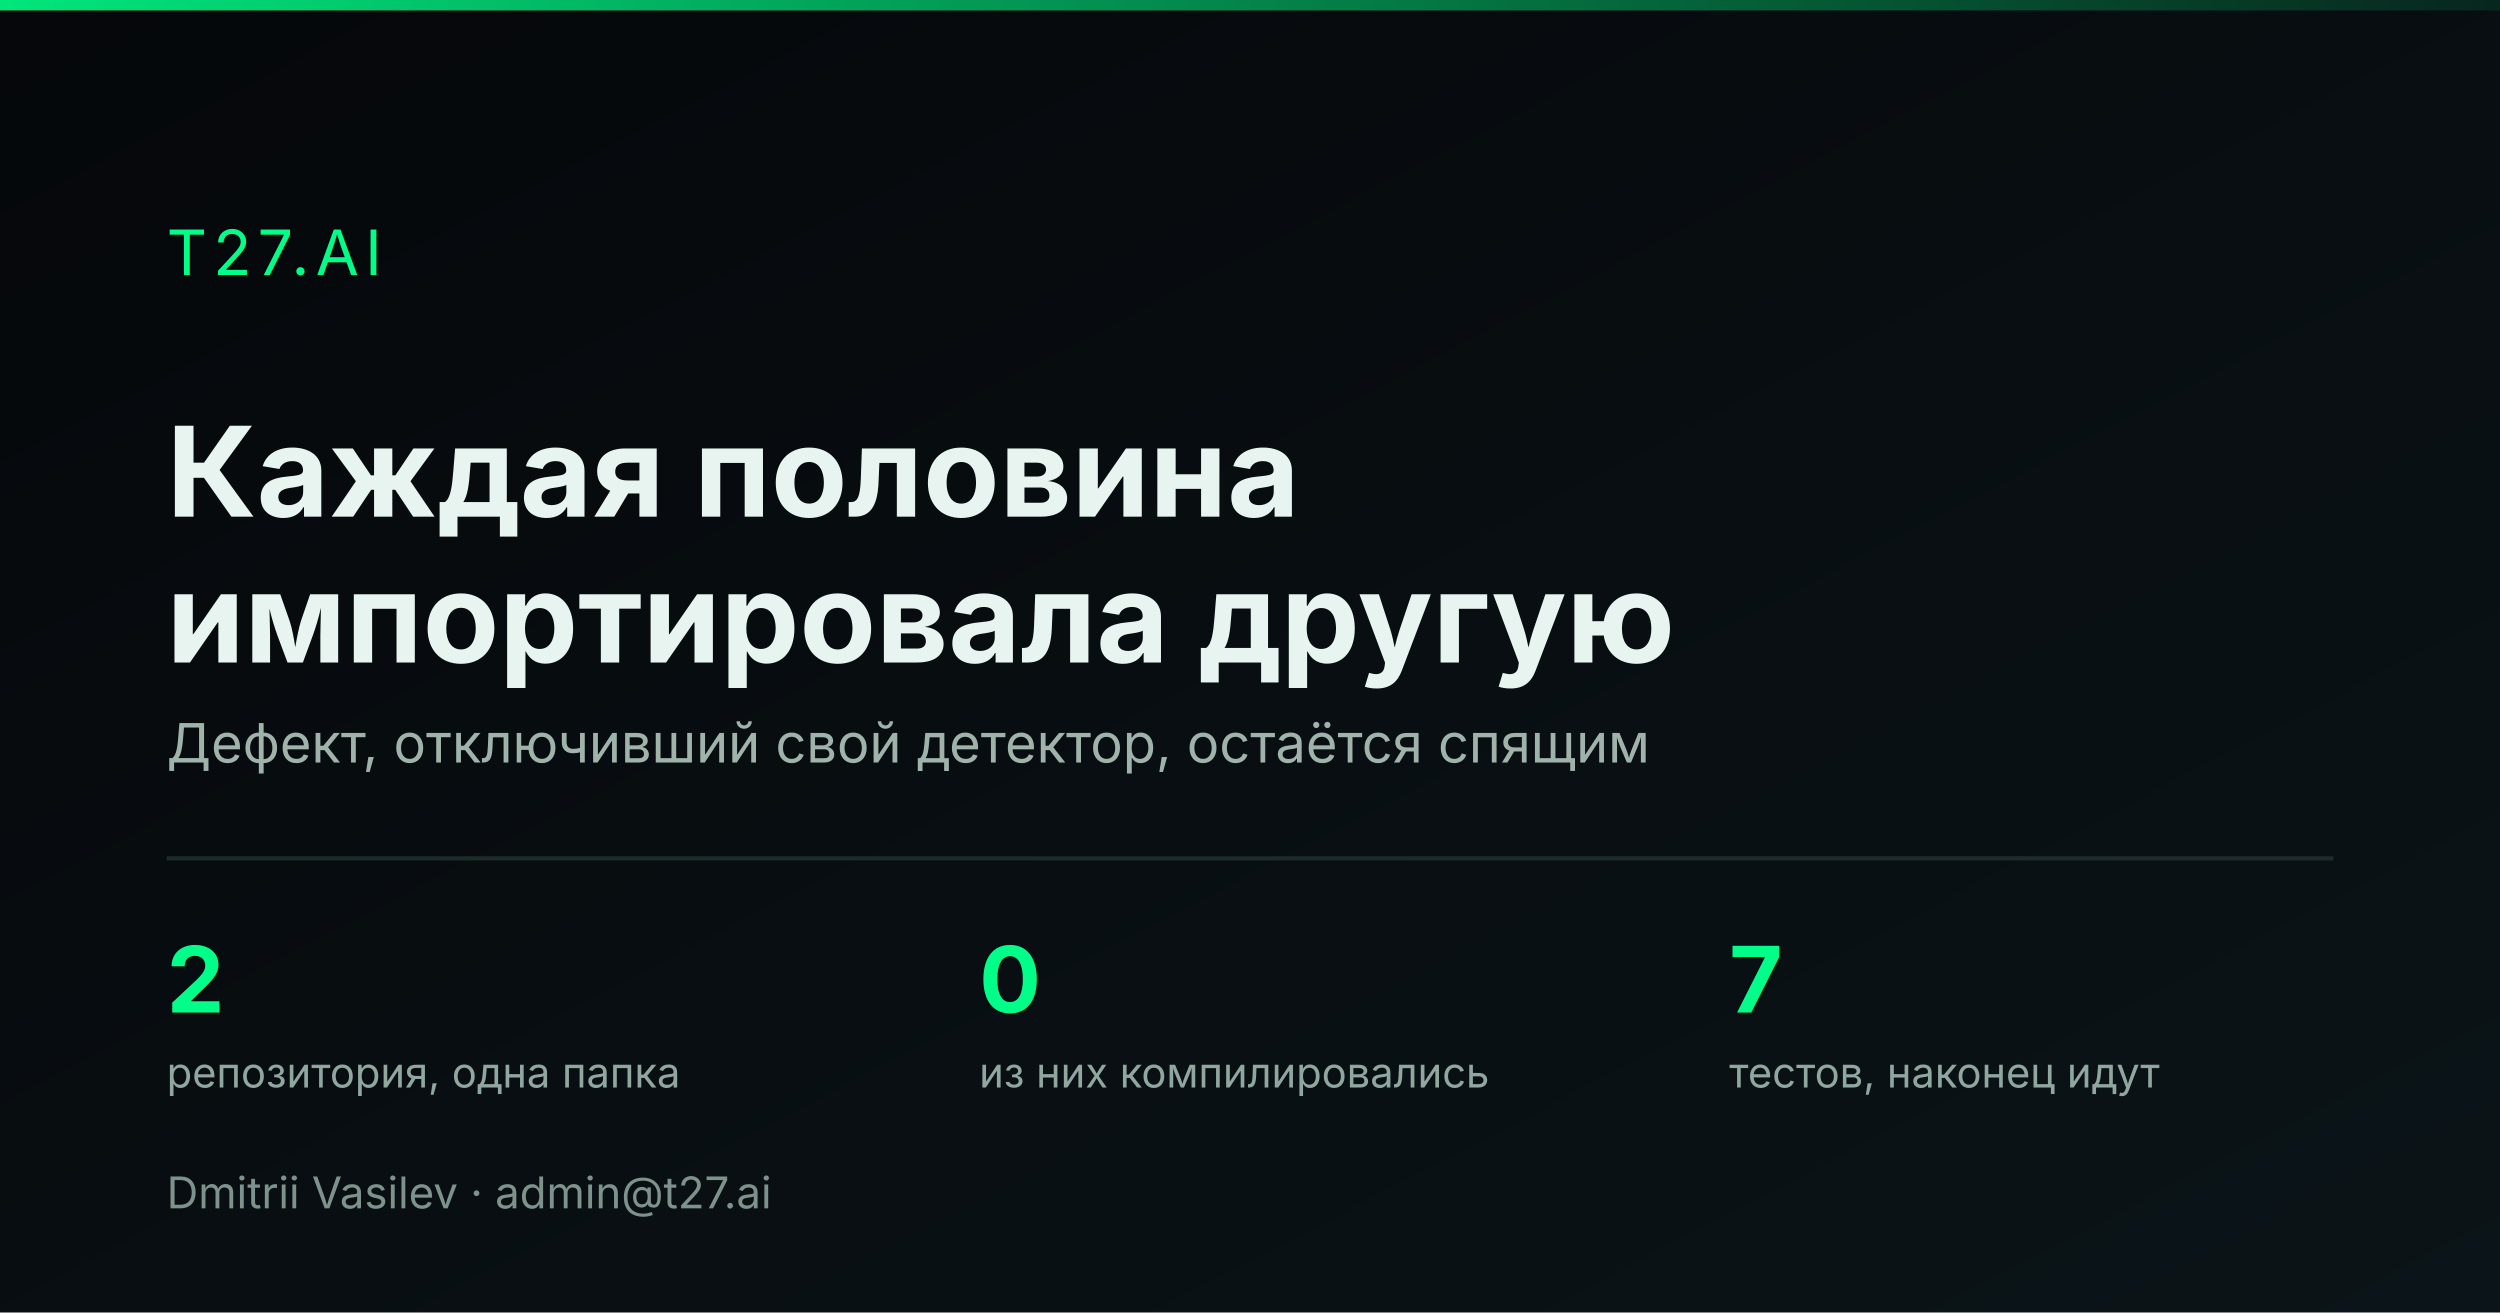
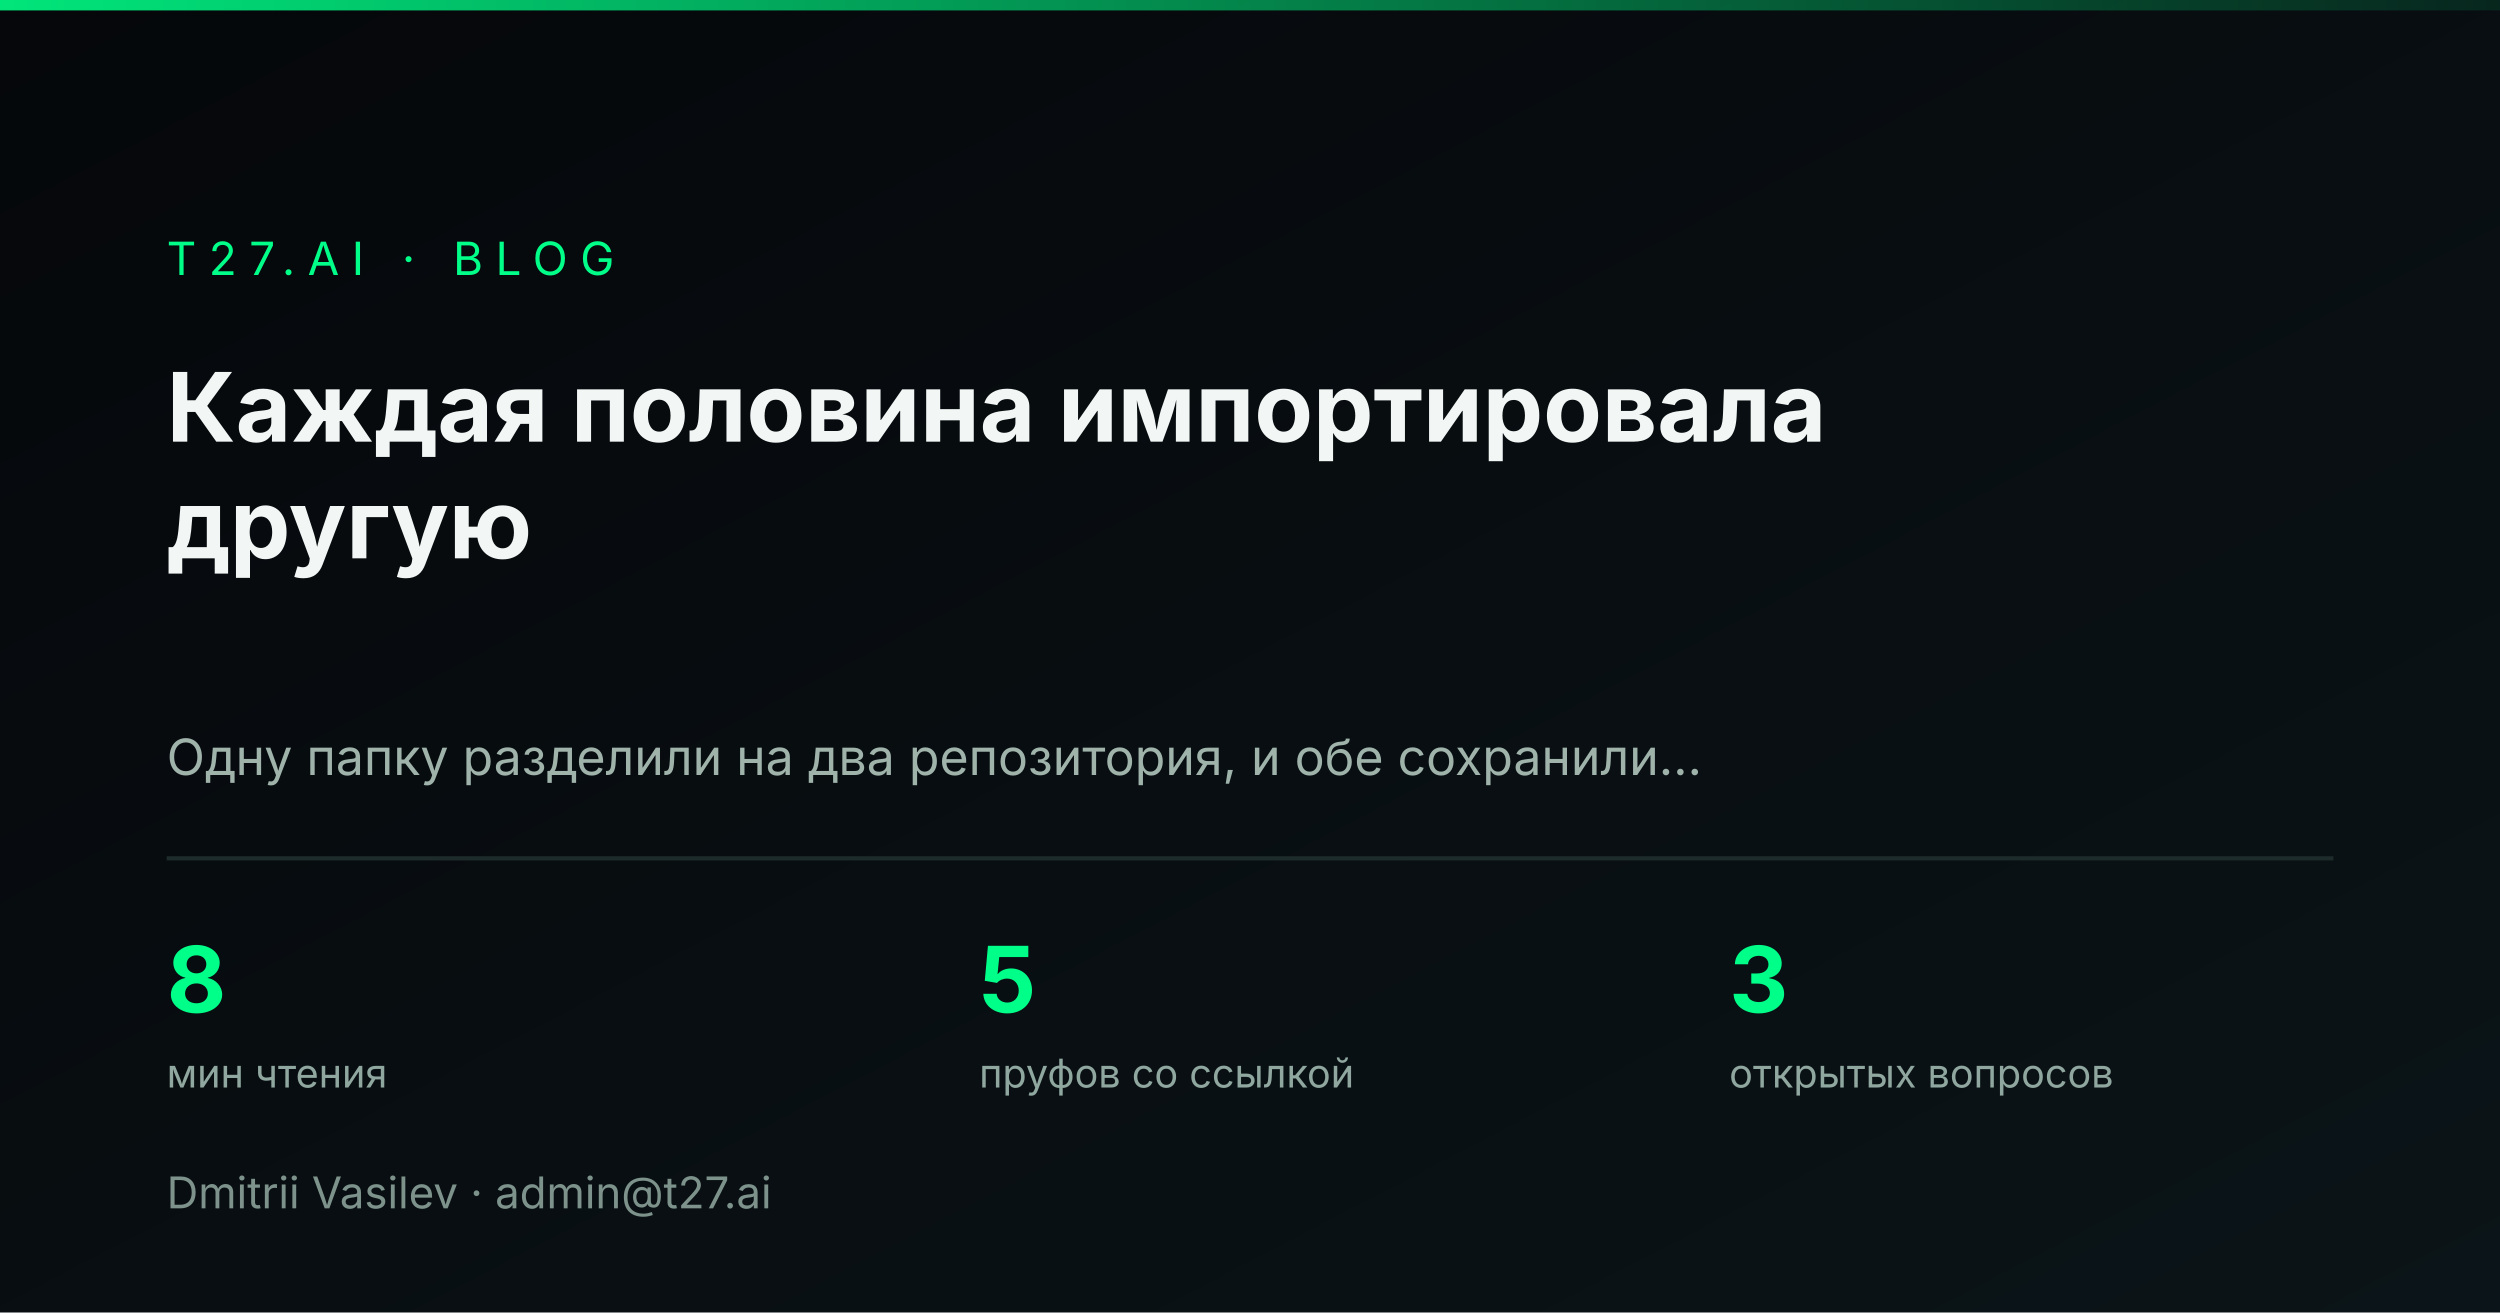
<svg xmlns="http://www.w3.org/2000/svg" width="1200" height="630" viewBox="0 0 1200 630" role="img" aria-label="Каждая половина импортировала другую">
  <defs>
    <linearGradient id="bg" x1="0" y1="0" x2="1" y2="1">
      <stop offset="0%" stop-color="#05070a" />
      <stop offset="100%" stop-color="#0b1418" />
    </linearGradient>
    <linearGradient id="glow" x1="0" y1="0" x2="1" y2="0">
      <stop offset="0%" stop-color="#00ff88" stop-opacity="0.9" />
      <stop offset="100%" stop-color="#00ff88" stop-opacity="0.1" />
    </linearGradient>
  </defs>
  <rect width="1200" height="630" fill="url(#bg)" />
  <rect x="0" y="0" width="1200" height="5" fill="url(#glow)" />
-   <text x="80" y="132" font-family="Inter,Helvetica,Arial,sans-serif" font-size="30" fill="#00ff88" letter-spacing="3">T27.AI</text>
-   <text x="80" y="248" font-family="Inter,Helvetica,Arial,sans-serif" font-size="60" font-weight="700" fill="#e8f4ef">Каждая половина</text>
-   <text x="80" y="318" font-family="Inter,Helvetica,Arial,sans-serif" font-size="60" font-weight="700" fill="#e8f4ef">импортировала другую</text>
-   <text x="80" y="366" font-family="Inter,Helvetica,Arial,sans-serif" font-size="26" fill="#9fb3ab">Дефект, отключивший свой детектор, остаётся спящим</text>
+   <text x="80" y="132" font-family="Inter,Helvetica,Arial,sans-serif" font-size="22" fill="#00ff88" letter-spacing="6">T27.AI · BLOG</text>
+   <text x="80" y="212" font-family="Inter,Helvetica,Arial,sans-serif" font-size="46" font-weight="700" fill="#f2f6f4">Каждая половина импортировала</text>
+   <text x="80" y="268" font-family="Inter,Helvetica,Arial,sans-serif" font-size="46" font-weight="700" fill="#f2f6f4">другую</text>
+   <text x="80" y="372" font-family="Inter,Helvetica,Arial,sans-serif" font-size="24" fill="#9fb3ab">Одну папку разделили на два репозитория, и обе сохранили…</text>
+   <text x="80" y="486" font-family="Inter,Helvetica,Arial,sans-serif" font-size="44" font-weight="700" fill="#00ff88">8</text>
+   <text x="80" y="522" font-family="Inter,Helvetica,Arial,sans-serif" font-size="19" fill="#8fa79f">мин чтения</text>
+   <text x="470" y="486" font-family="Inter,Helvetica,Arial,sans-serif" font-size="44" font-weight="700" fill="#00ff88">5</text>
+   <text x="470" y="522" font-family="Inter,Helvetica,Arial,sans-serif" font-size="19" fill="#8fa79f">пруфов со ссылкой</text>
+   <text x="830" y="486" font-family="Inter,Helvetica,Arial,sans-serif" font-size="44" font-weight="700" fill="#00ff88">3</text>
+   <text x="830" y="522" font-family="Inter,Helvetica,Arial,sans-serif" font-size="19" fill="#8fa79f">открытых вопросов</text>
+   <text x="80" y="580" font-family="Inter,Helvetica,Arial,sans-serif" font-size="21" fill="#7d928b">Dmitrii Vasilev · admin@t27.ai</text>
  <line x1="80" y1="412" x2="1120" y2="412" stroke="#1d2b2a" stroke-width="2" />
-   <text x="80" y="486" font-family="Inter,Helvetica,Arial,sans-serif" font-size="44" font-weight="700" fill="#00ff88">2</text>
-   <text x="80" y="522" font-family="Inter,Helvetica,Arial,sans-serif" font-size="20" fill="#8fa79f">репозитория, одна папка</text>
-   <text x="470" y="486" font-family="Inter,Helvetica,Arial,sans-serif" font-size="44" font-weight="700" fill="#00ff88">0</text>
-   <text x="470" y="522" font-family="Inter,Helvetica,Arial,sans-serif" font-size="20" fill="#8fa79f">из них компилировались</text>
-   <text x="830" y="486" font-family="Inter,Helvetica,Arial,sans-serif" font-size="44" font-weight="700" fill="#00ff88">7</text>
-   <text x="830" y="522" font-family="Inter,Helvetica,Arial,sans-serif" font-size="20" fill="#8fa79f">тестов, наконец идут</text>
-   <text x="80" y="580" font-family="Inter,Helvetica,Arial,sans-serif" font-size="21" fill="#7d928b">Dmitrii Vasilev · admin@t27.ai</text>
</svg>
